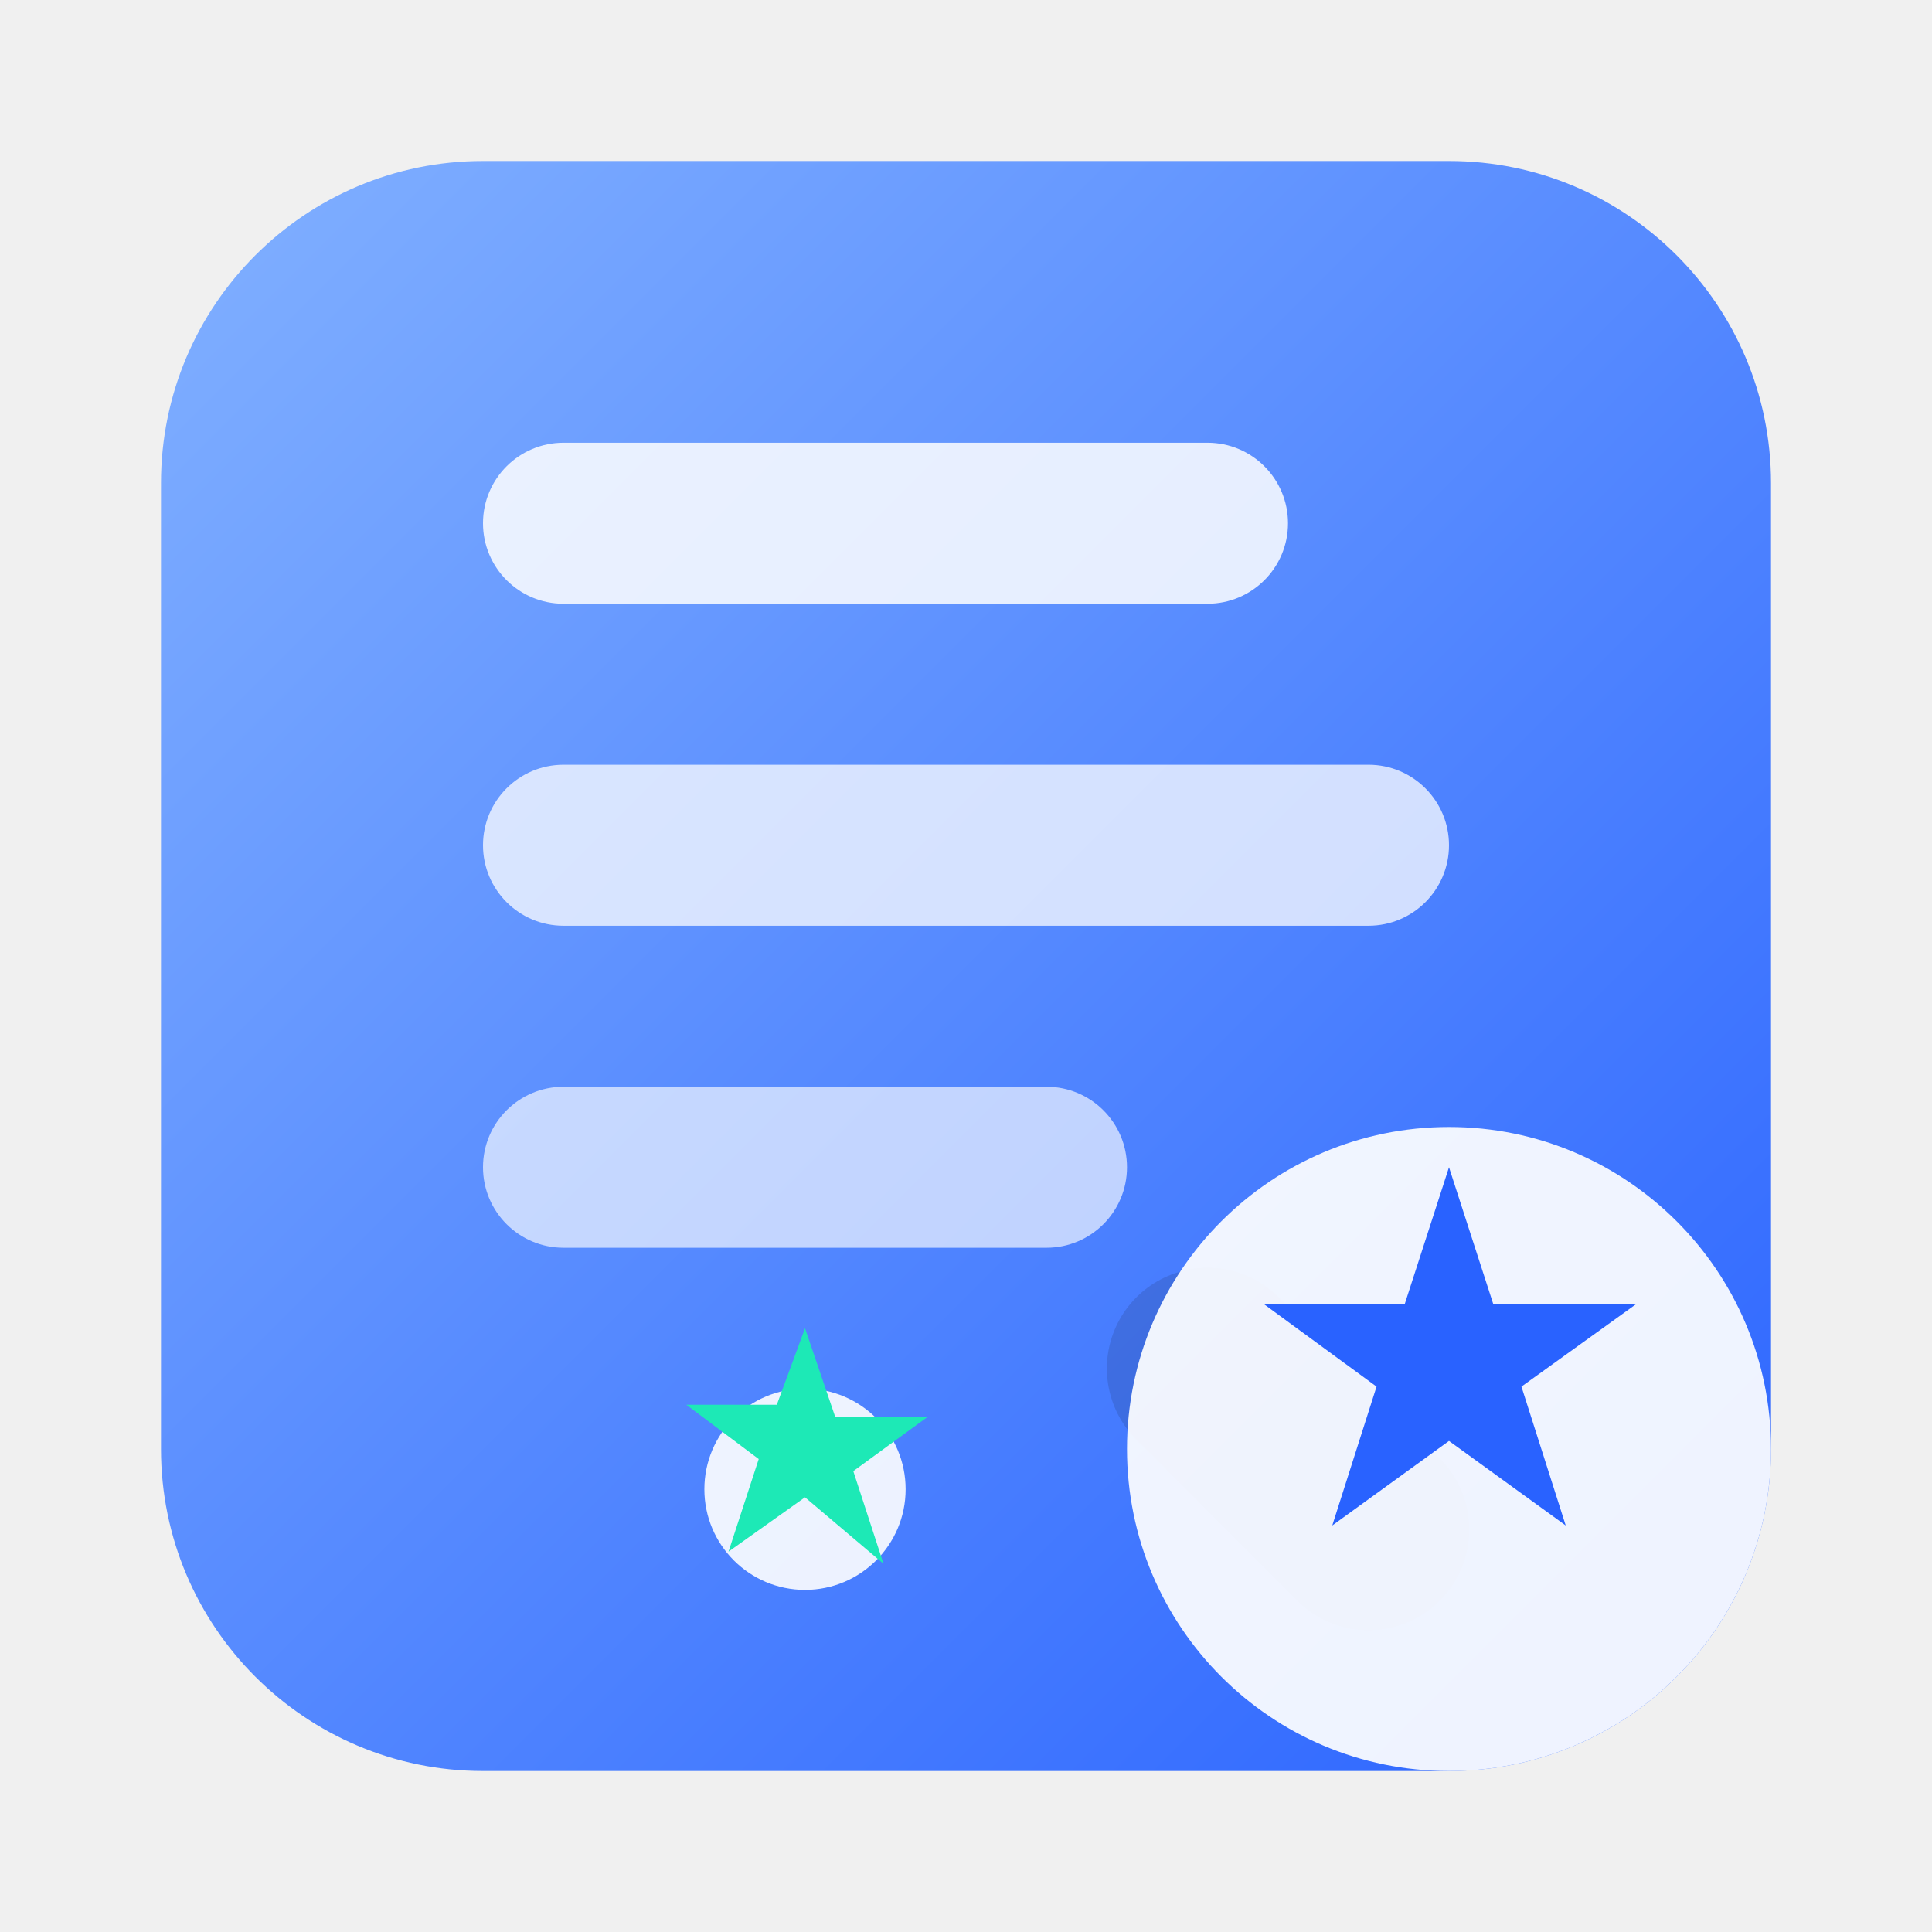
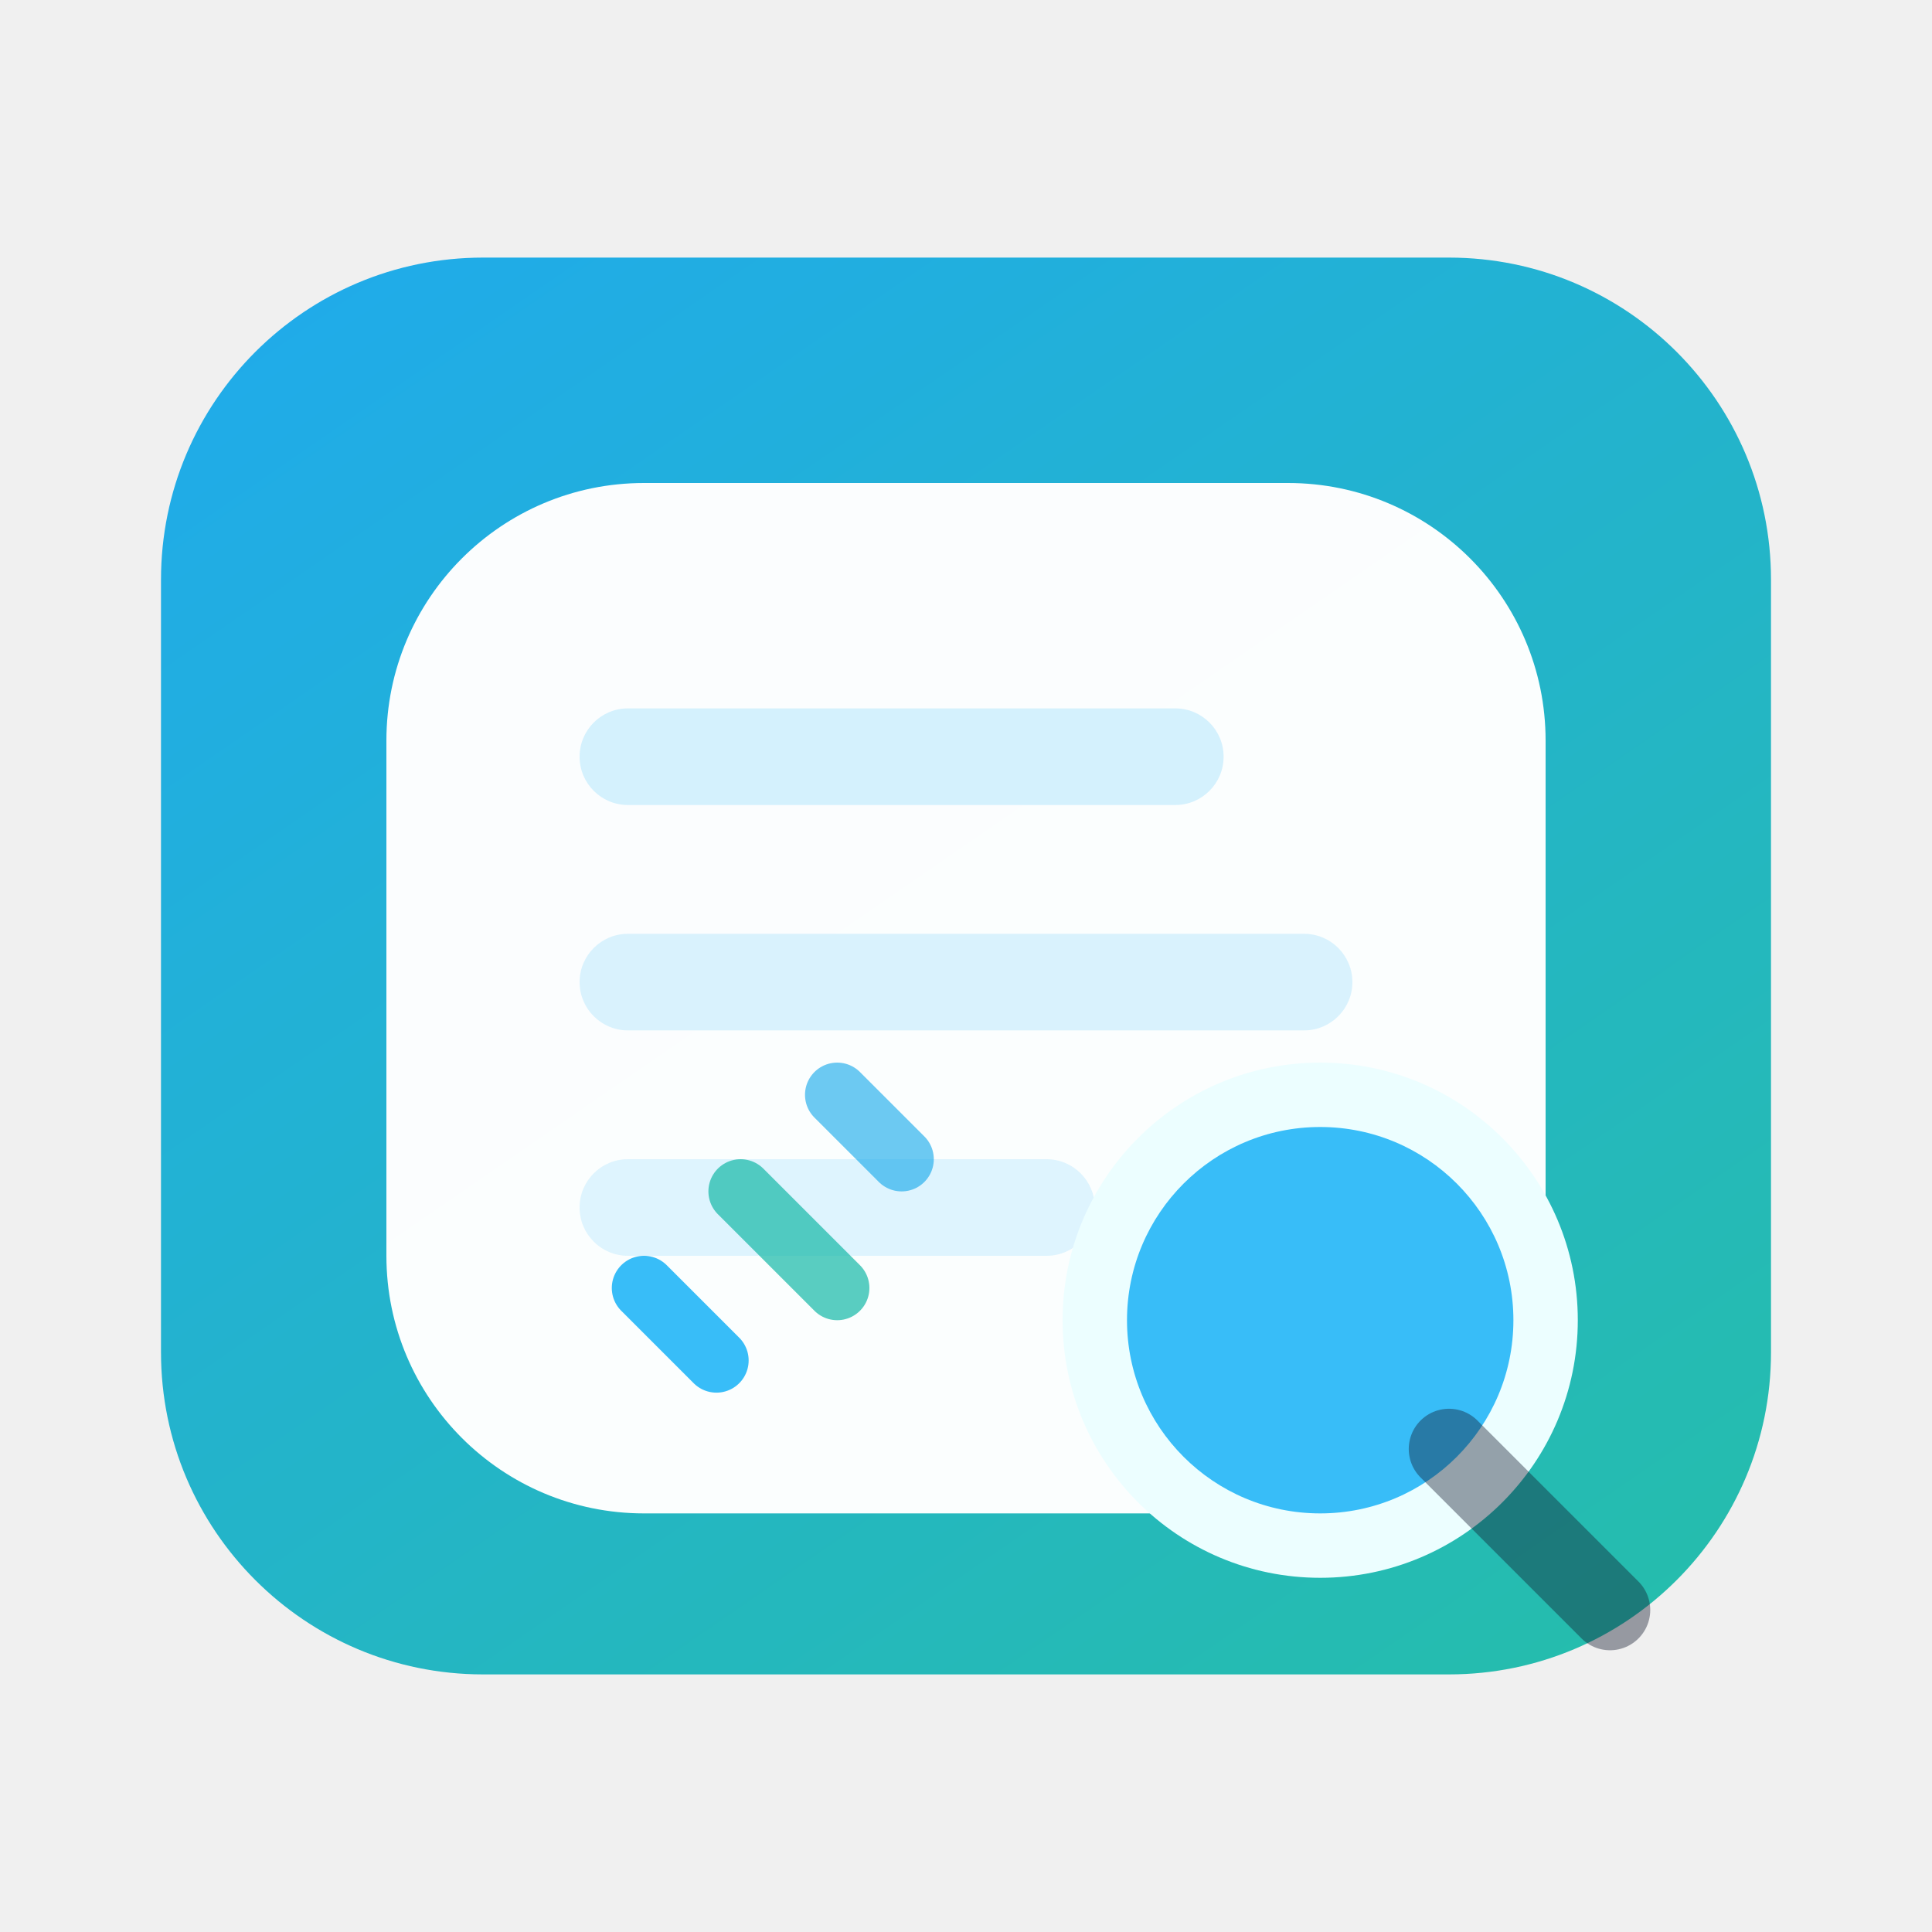
- <svg xmlns="http://www.w3.org/2000/svg" viewBox="0 0 96 96" role="img" aria-labelledby="title desc">
+ <svg xmlns="http://www.w3.org/2000/svg" viewBox="0 0 120 120" role="img" aria-hidden="true">
  <defs>
-     <linearGradient id="grad" x1="0%" y1="0%" x2="100%" y2="100%">
-       <stop offset="0%" stop-color="#82b1ff" />
-       <stop offset="100%" stop-color="#2962ff" />
+     <linearGradient id="ms-bg" x1="10%" y1="0%" x2="90%" y2="100%">
+       <stop offset="0%" stop-color="#0ea5e9" />
+       <stop offset="100%" stop-color="#14b8a6" />
    </linearGradient>
  </defs>
-   <rect x="8" y="8" width="80" height="80" rx="16" fill="url(#grad)" />
-   <rect x="24" y="22" width="40" height="8" rx="4" fill="rgba(255,255,255,0.85)" />
-   <rect x="24" y="38" width="48" height="8" rx="4" fill="rgba(255,255,255,0.75)" />
-   <rect x="24" y="54" width="32" height="8" rx="4" fill="rgba(255,255,255,0.65)" />
-   <path d="M60 68l8 8" stroke="rgba(0,0,0,0.12)" stroke-width="10" stroke-linecap="round" />
-   <circle cx="72" cy="72" r="16" fill="#ffffff" opacity="0.92" />
-   <path d="M72 58l2.2 6.8h7.1l-5.7 4.1 2.2 6.9L72 71.6l-5.8 4.2 2.2-6.9-5.6-4.1h7z" fill="#2962ff" />
-   <circle cx="40" cy="74" r="5" fill="#ffffff" opacity="0.9" />
-   <path d="M40 66l1.5 4.4h4.6l-3.7 2.7 1.5 4.6L40 74.4l-3.8 2.7 1.5-4.6-3.6-2.7h4.5z" fill="#1de9b6" />
+   <rect x="10" y="16" width="100" height="88" rx="20" ry="20" fill="url(#ms-bg)" opacity="0.92" />
+   <rect x="24" y="30" width="72" height="64" rx="16" ry="16" fill="#ffffff" opacity="0.98" />
+   <g fill="#cfeffd" opacity="0.9">
+     <rect x="36" y="44" width="40" height="6" rx="3" />
+     <rect x="36" y="58" width="48" height="6" rx="3" opacity="0.85" />
+     <rect x="36" y="72" width="32" height="6" rx="3" opacity="0.75" />
+   </g>
+   <circle cx="82" cy="82" r="16" fill="#ecfeff" />
+   <path d="M82 70a12 12 0 1 1-12 12 12 12 0 0 1 12-12z" fill="#38bdf8" />
+   <path d="M90 90l10 10" stroke="#0f172a" stroke-width="5" stroke-linecap="round" opacity="0.4" />
+   <path d="M40 80l4.5 4.5" stroke="#38bdf8" stroke-width="4" stroke-linecap="round" />
+   <path d="M46 74l6 6" stroke="#14b8a6" stroke-width="4" stroke-linecap="round" opacity="0.7" />
+   <path d="M52 68l4 4" stroke="#0ea5e9" stroke-width="4" stroke-linecap="round" opacity="0.6" />
</svg>
